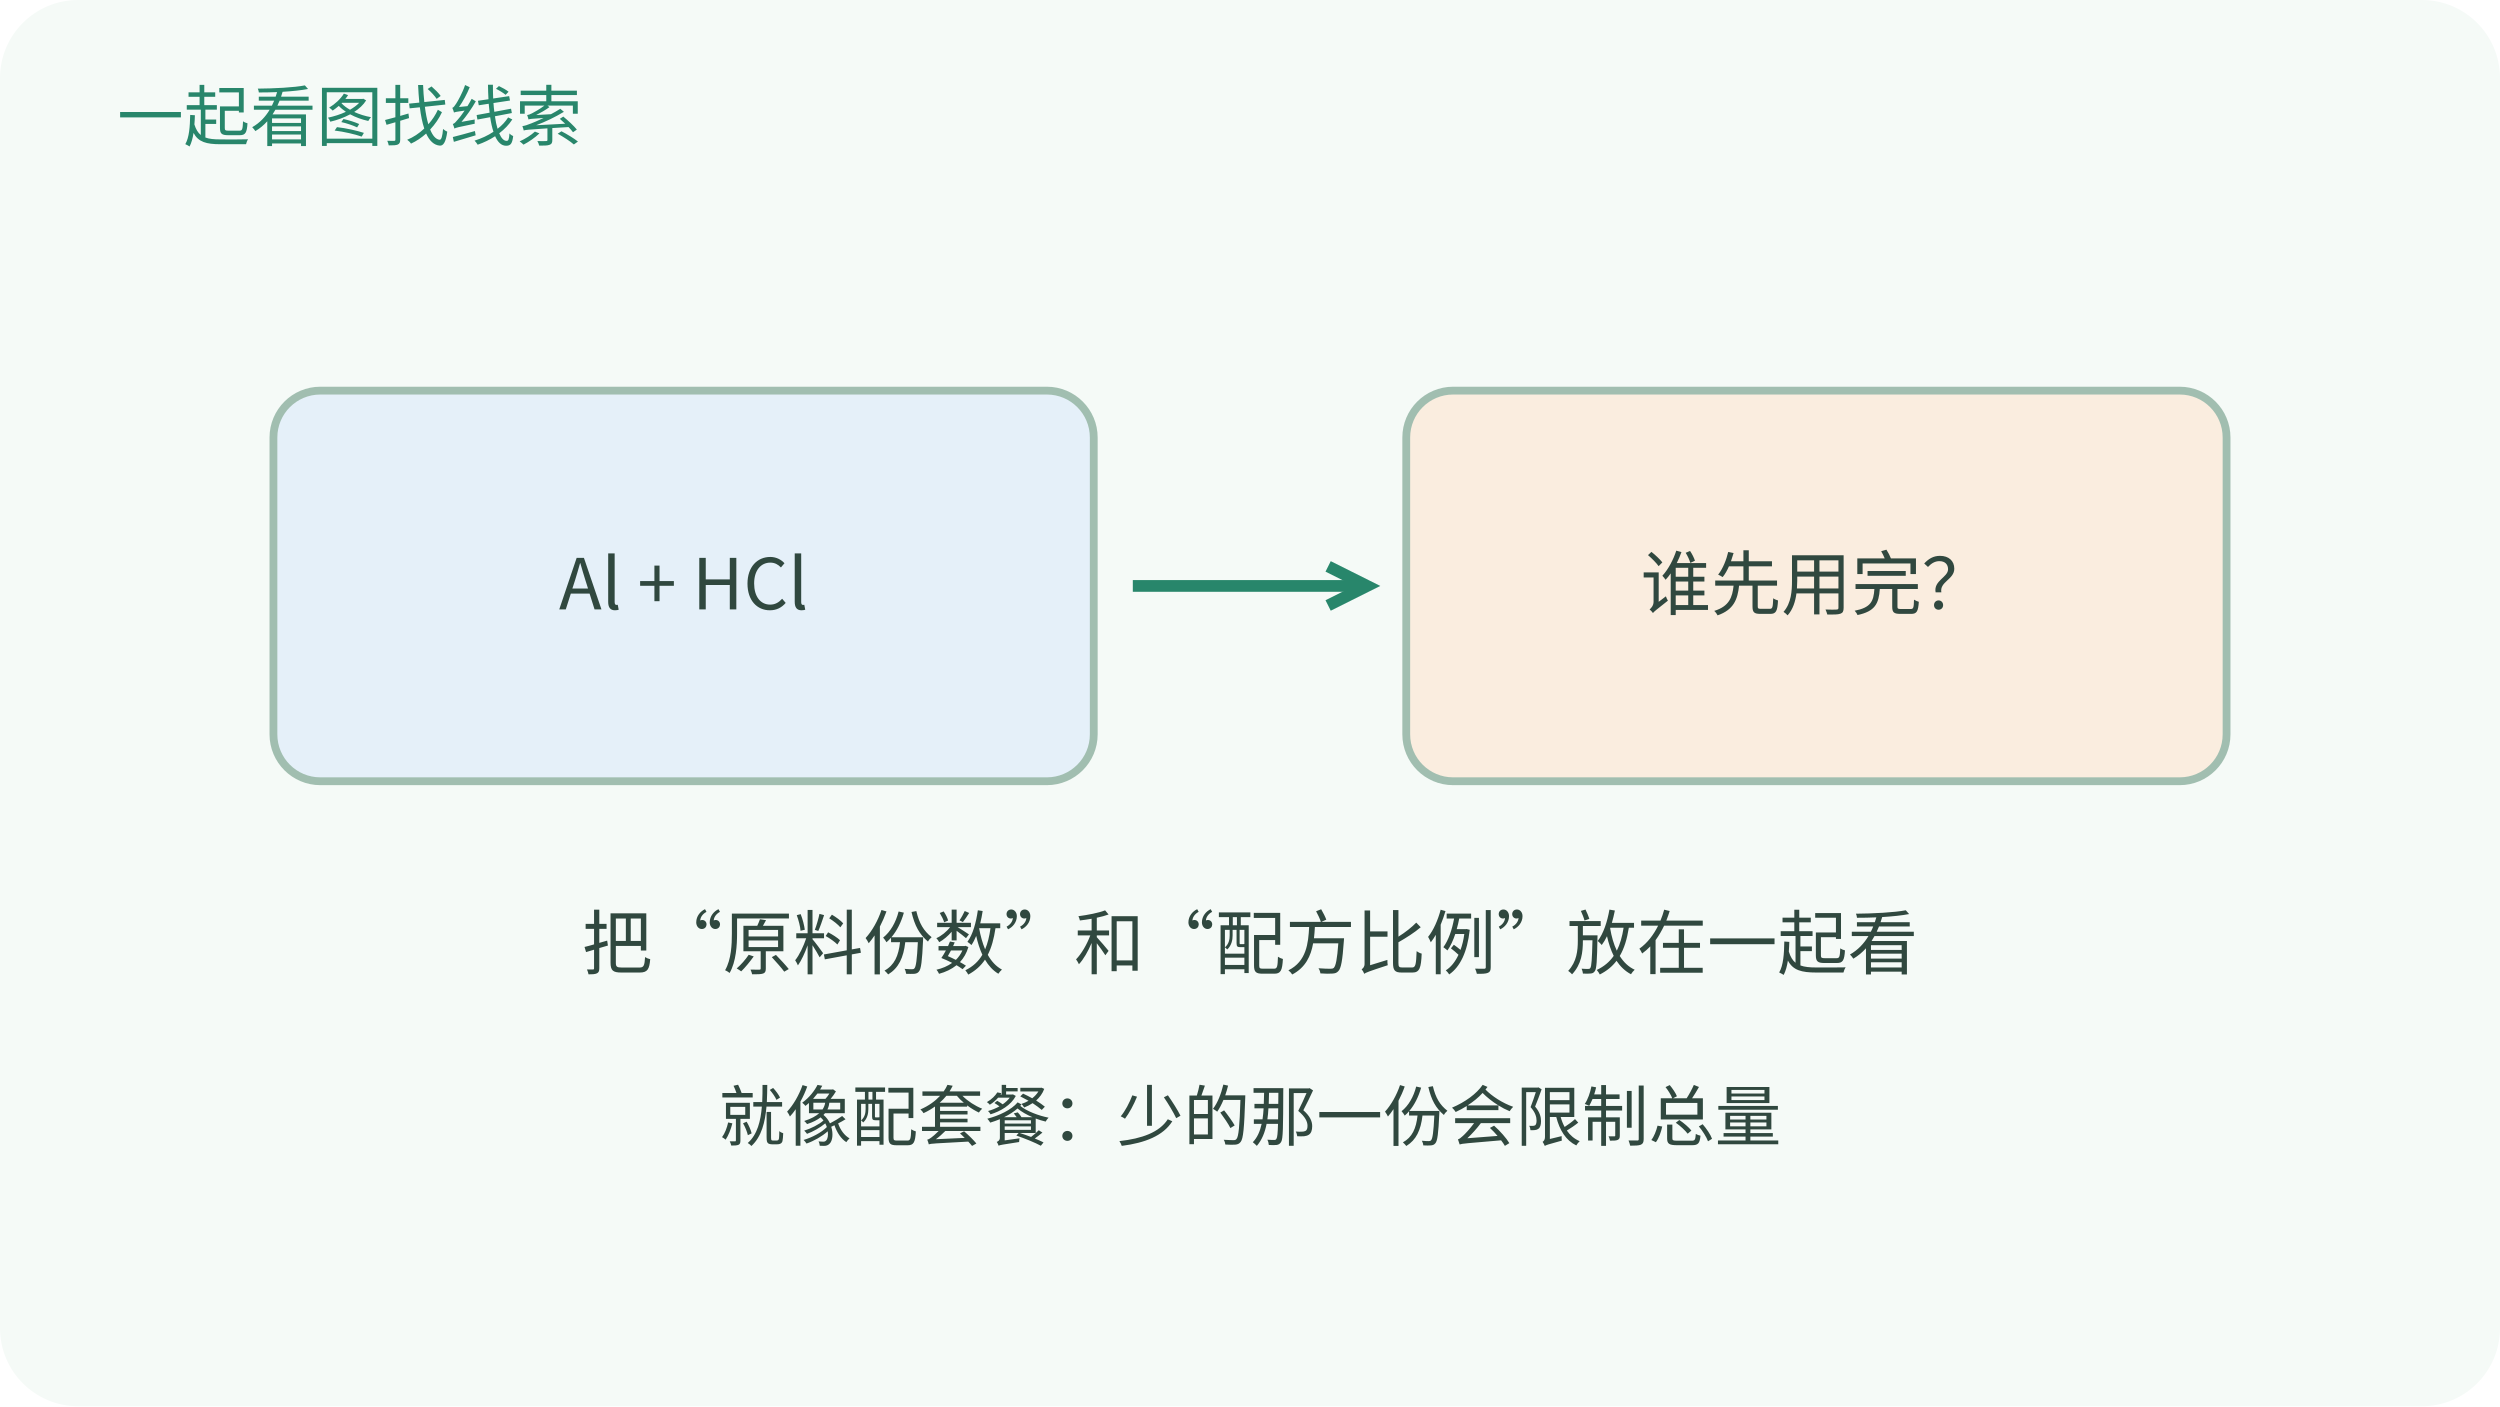
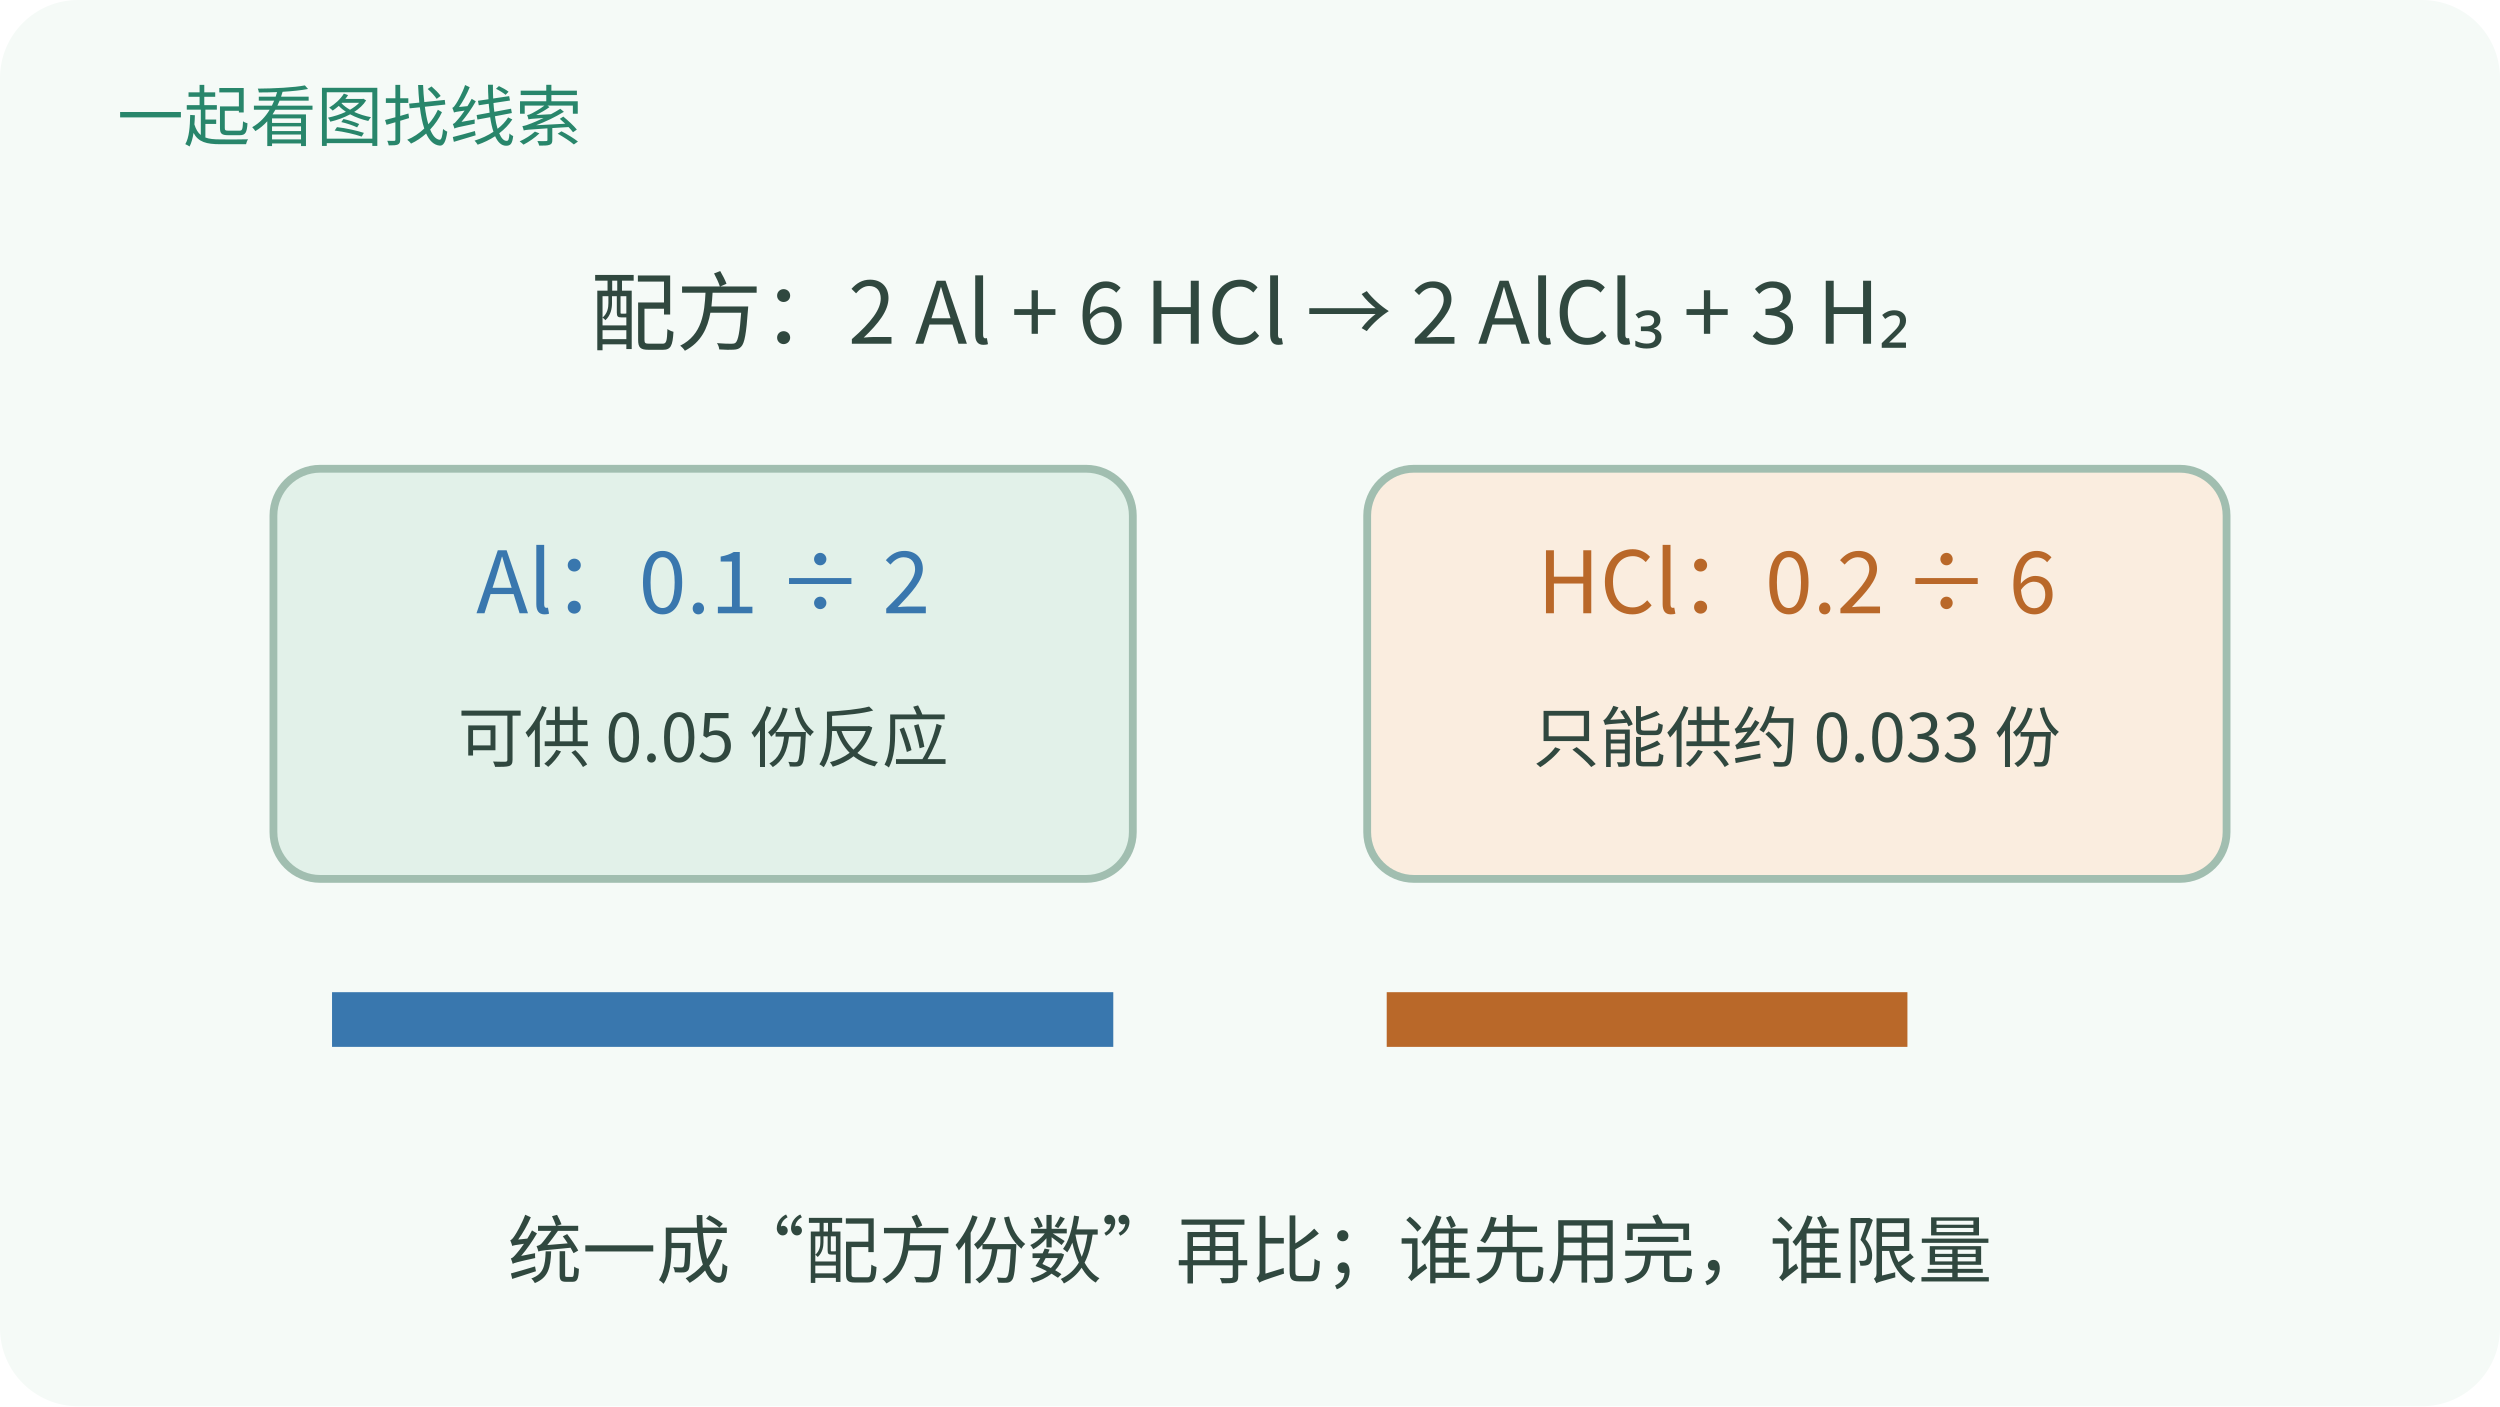
<svg xmlns="http://www.w3.org/2000/svg" viewBox="0 0 640 360" role="img" aria-labelledby="title desc">
  <rect width="640" height="360" rx="20" fill="#f5faf7" />
  <g font-family="Microsoft YaHei, PingFang SC, Noto Sans CJK SC, sans-serif">
    <text x="30" y="36" fill="#28866b" font-size="17" text-anchor="start">一起看图找线索</text>
-     <rect x="70" y="100" width="210" height="100" rx="12" fill="#e5f0f9" stroke="#a1beb0" stroke-width="2" />
-     <text x="175.0" y="156.0" fill="#30483f" font-size="18" text-anchor="middle">Al + HCl</text>
-     <rect x="360" y="100" width="210" height="100" rx="12" fill="#faeddf" stroke="#a1beb0" stroke-width="2" />
-     <text x="465.0" y="156.0" fill="#30483f" font-size="18" text-anchor="middle">谁先用完？</text>
-     <line x1="290" y1="150" x2="350" y2="150" stroke="#28866b" stroke-width="3" />
-     <path d="M -10 -5 L 0 0 L -10 5" transform="translate(350 150) rotate(0.0)" fill="none" stroke="#28866b" stroke-width="3" />
-     <text x="320" y="248" fill="#30483f" font-size="18" text-anchor="middle">把“原料份数”和“配方比例”放在一起看</text>
-     <text x="320" y="292" fill="#30483f" font-size="17" text-anchor="middle">就像配套餐：少的那一份会限制总量</text>
+     <text x="320" y="88" fill="#30483f" font-size="22" text-anchor="middle">配方：2 Al + 6 HCl → 2 AlCl₃ + 3 H₂</text>
+     <rect x="70" y="120" width="220" height="105" rx="12" fill="#e2f1e9" stroke="#a1beb0" stroke-width="2" />
+     <text x="180" y="157" fill="#3977ae" font-size="22" text-anchor="middle">Al：0.1 ÷ 2</text>
+     <text x="180" y="195" fill="#30483f" font-size="17" text-anchor="middle">可供 0.05 份反应</text>
+     <rect x="350" y="120" width="220" height="105" rx="12" fill="#faeddf" stroke="#a1beb0" stroke-width="2" />
+     <text x="460" y="157" fill="#b96829" font-size="22" text-anchor="middle">HCl：0.2 ÷ 6</text>
+     <text x="460" y="195" fill="#30483f" font-size="17" text-anchor="middle">只能供约 0.033 份</text>
+     <line x1="85" y1="261" x2="285" y2="261" stroke="#3977ae" stroke-width="14" />
+     <line x1="355" y1="261" x2="488.3" y2="261" stroke="#b96829" stroke-width="14" />
+     <text x="320" y="327" fill="#30483f" font-size="19" text-anchor="middle">统一成“配方份数”再比；谁先用完，谁限量</text>
  </g>
</svg>
